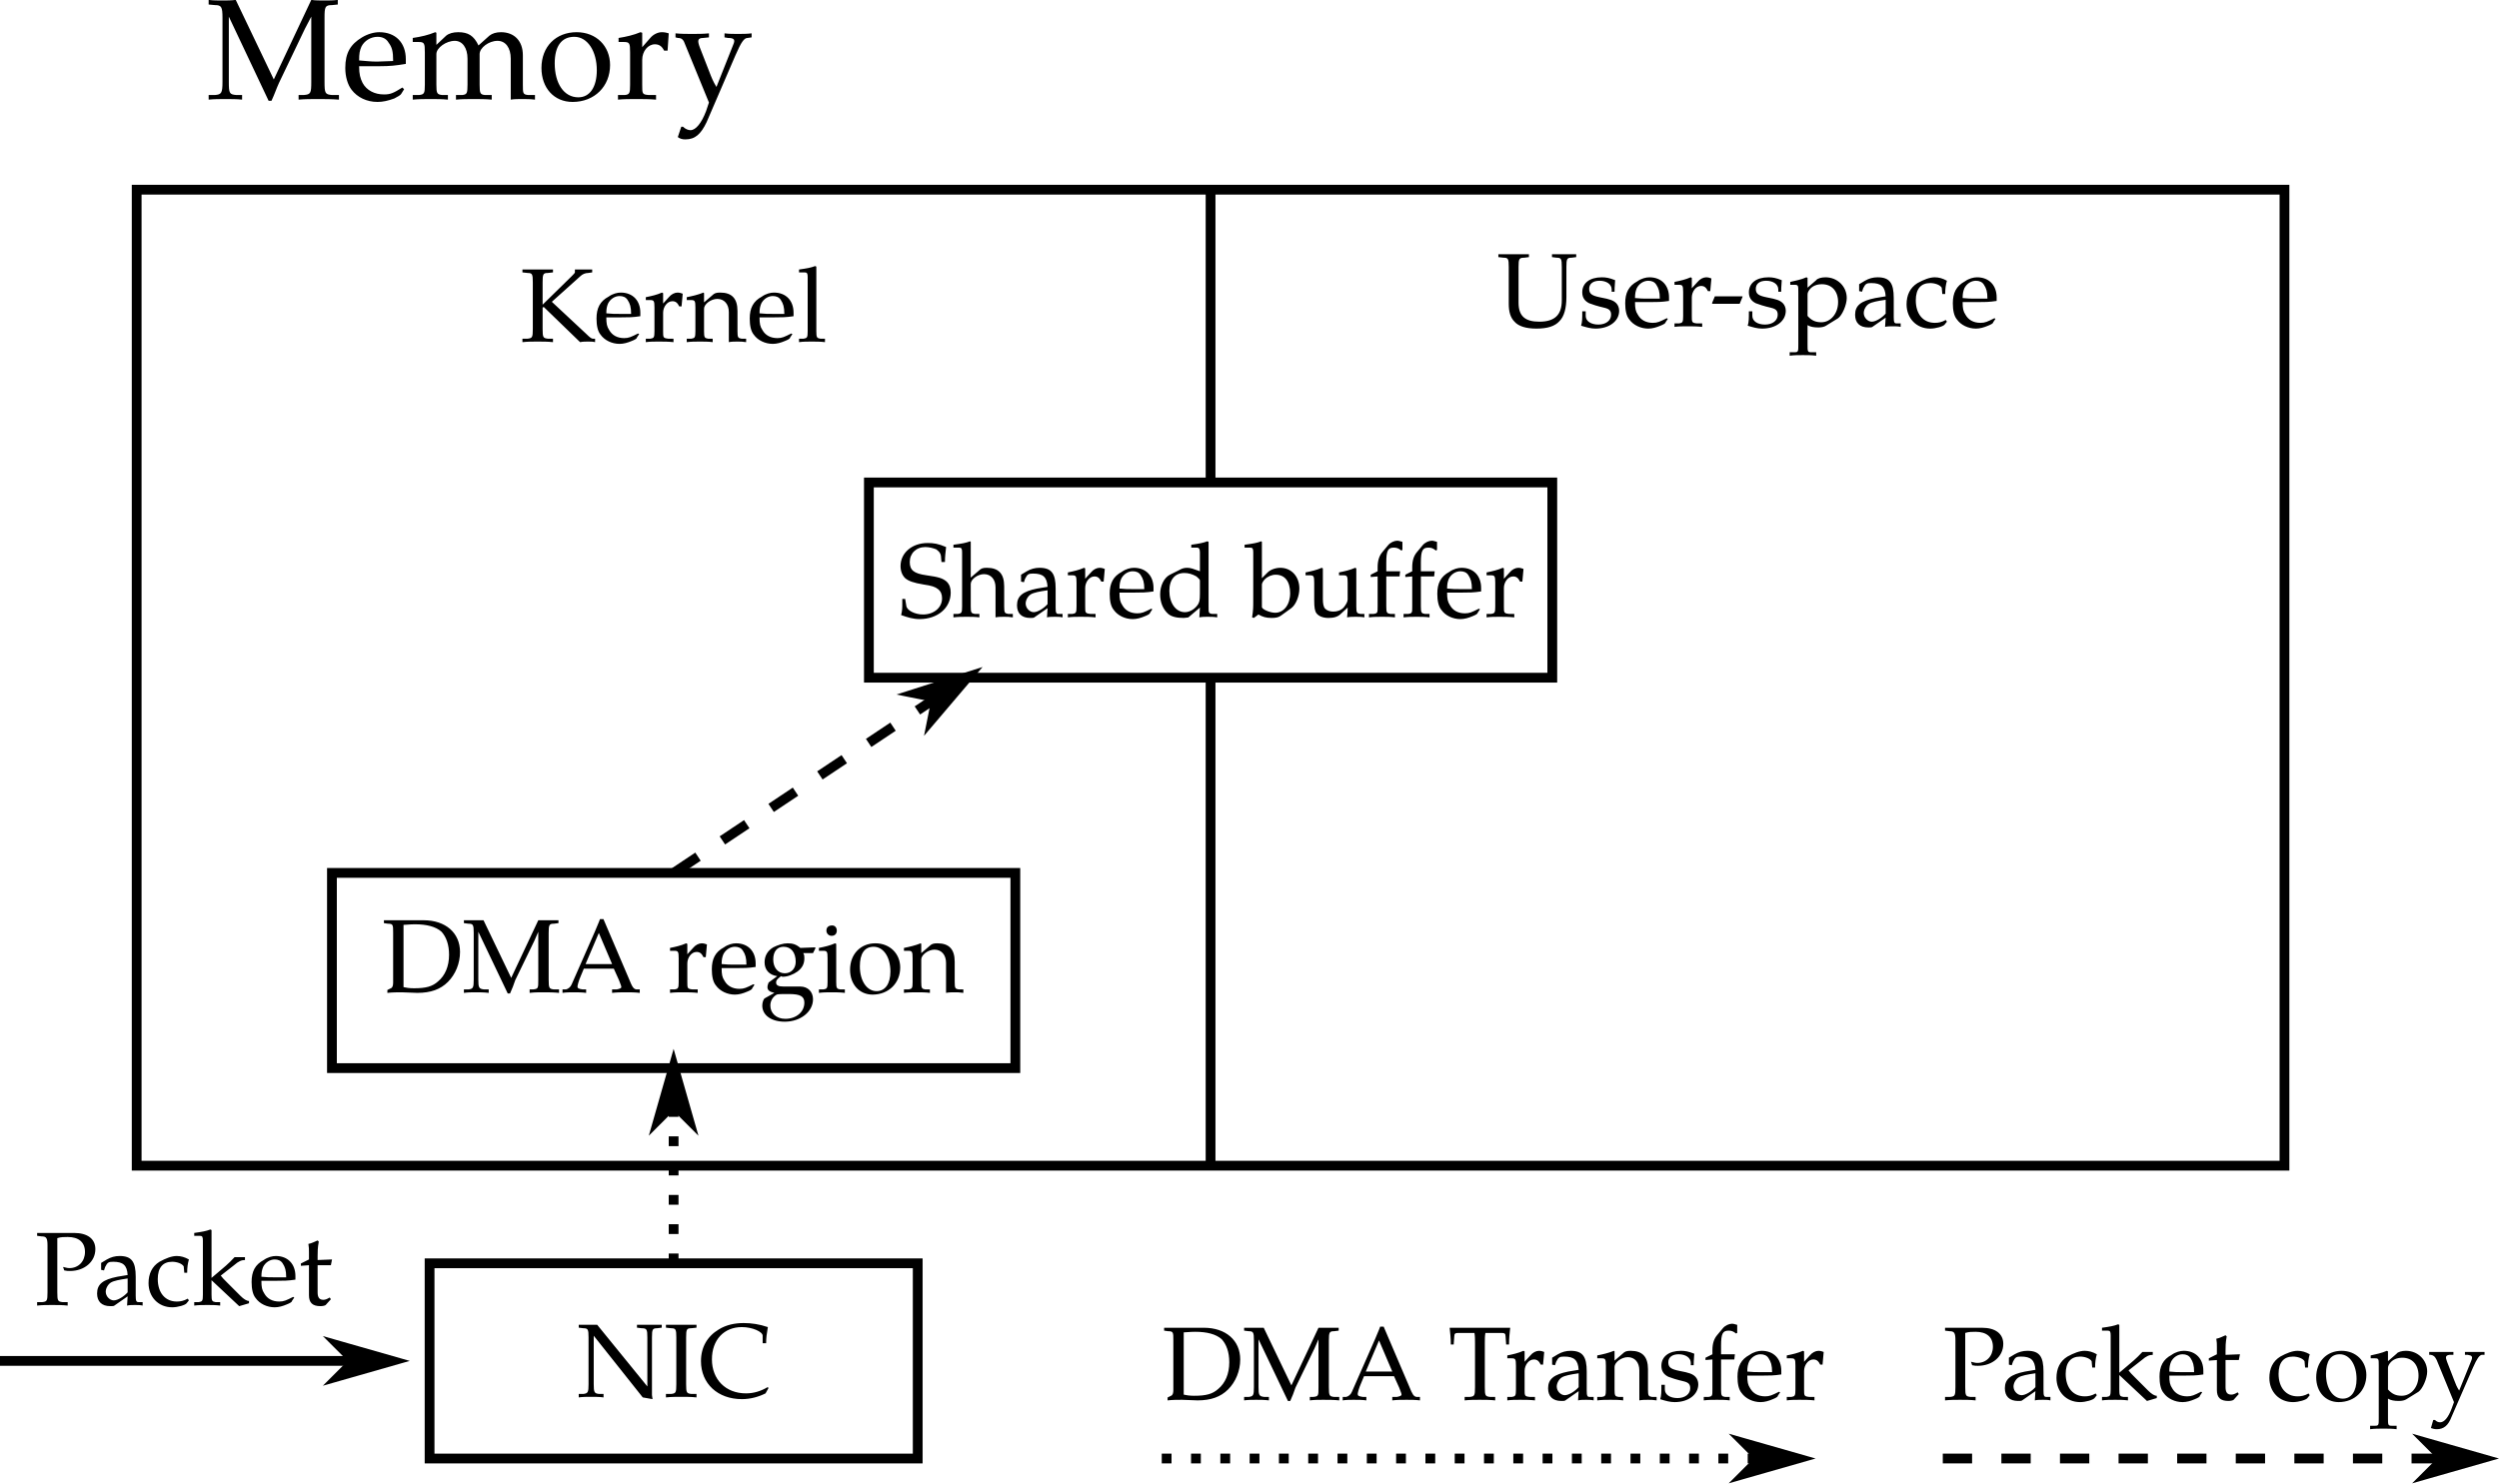
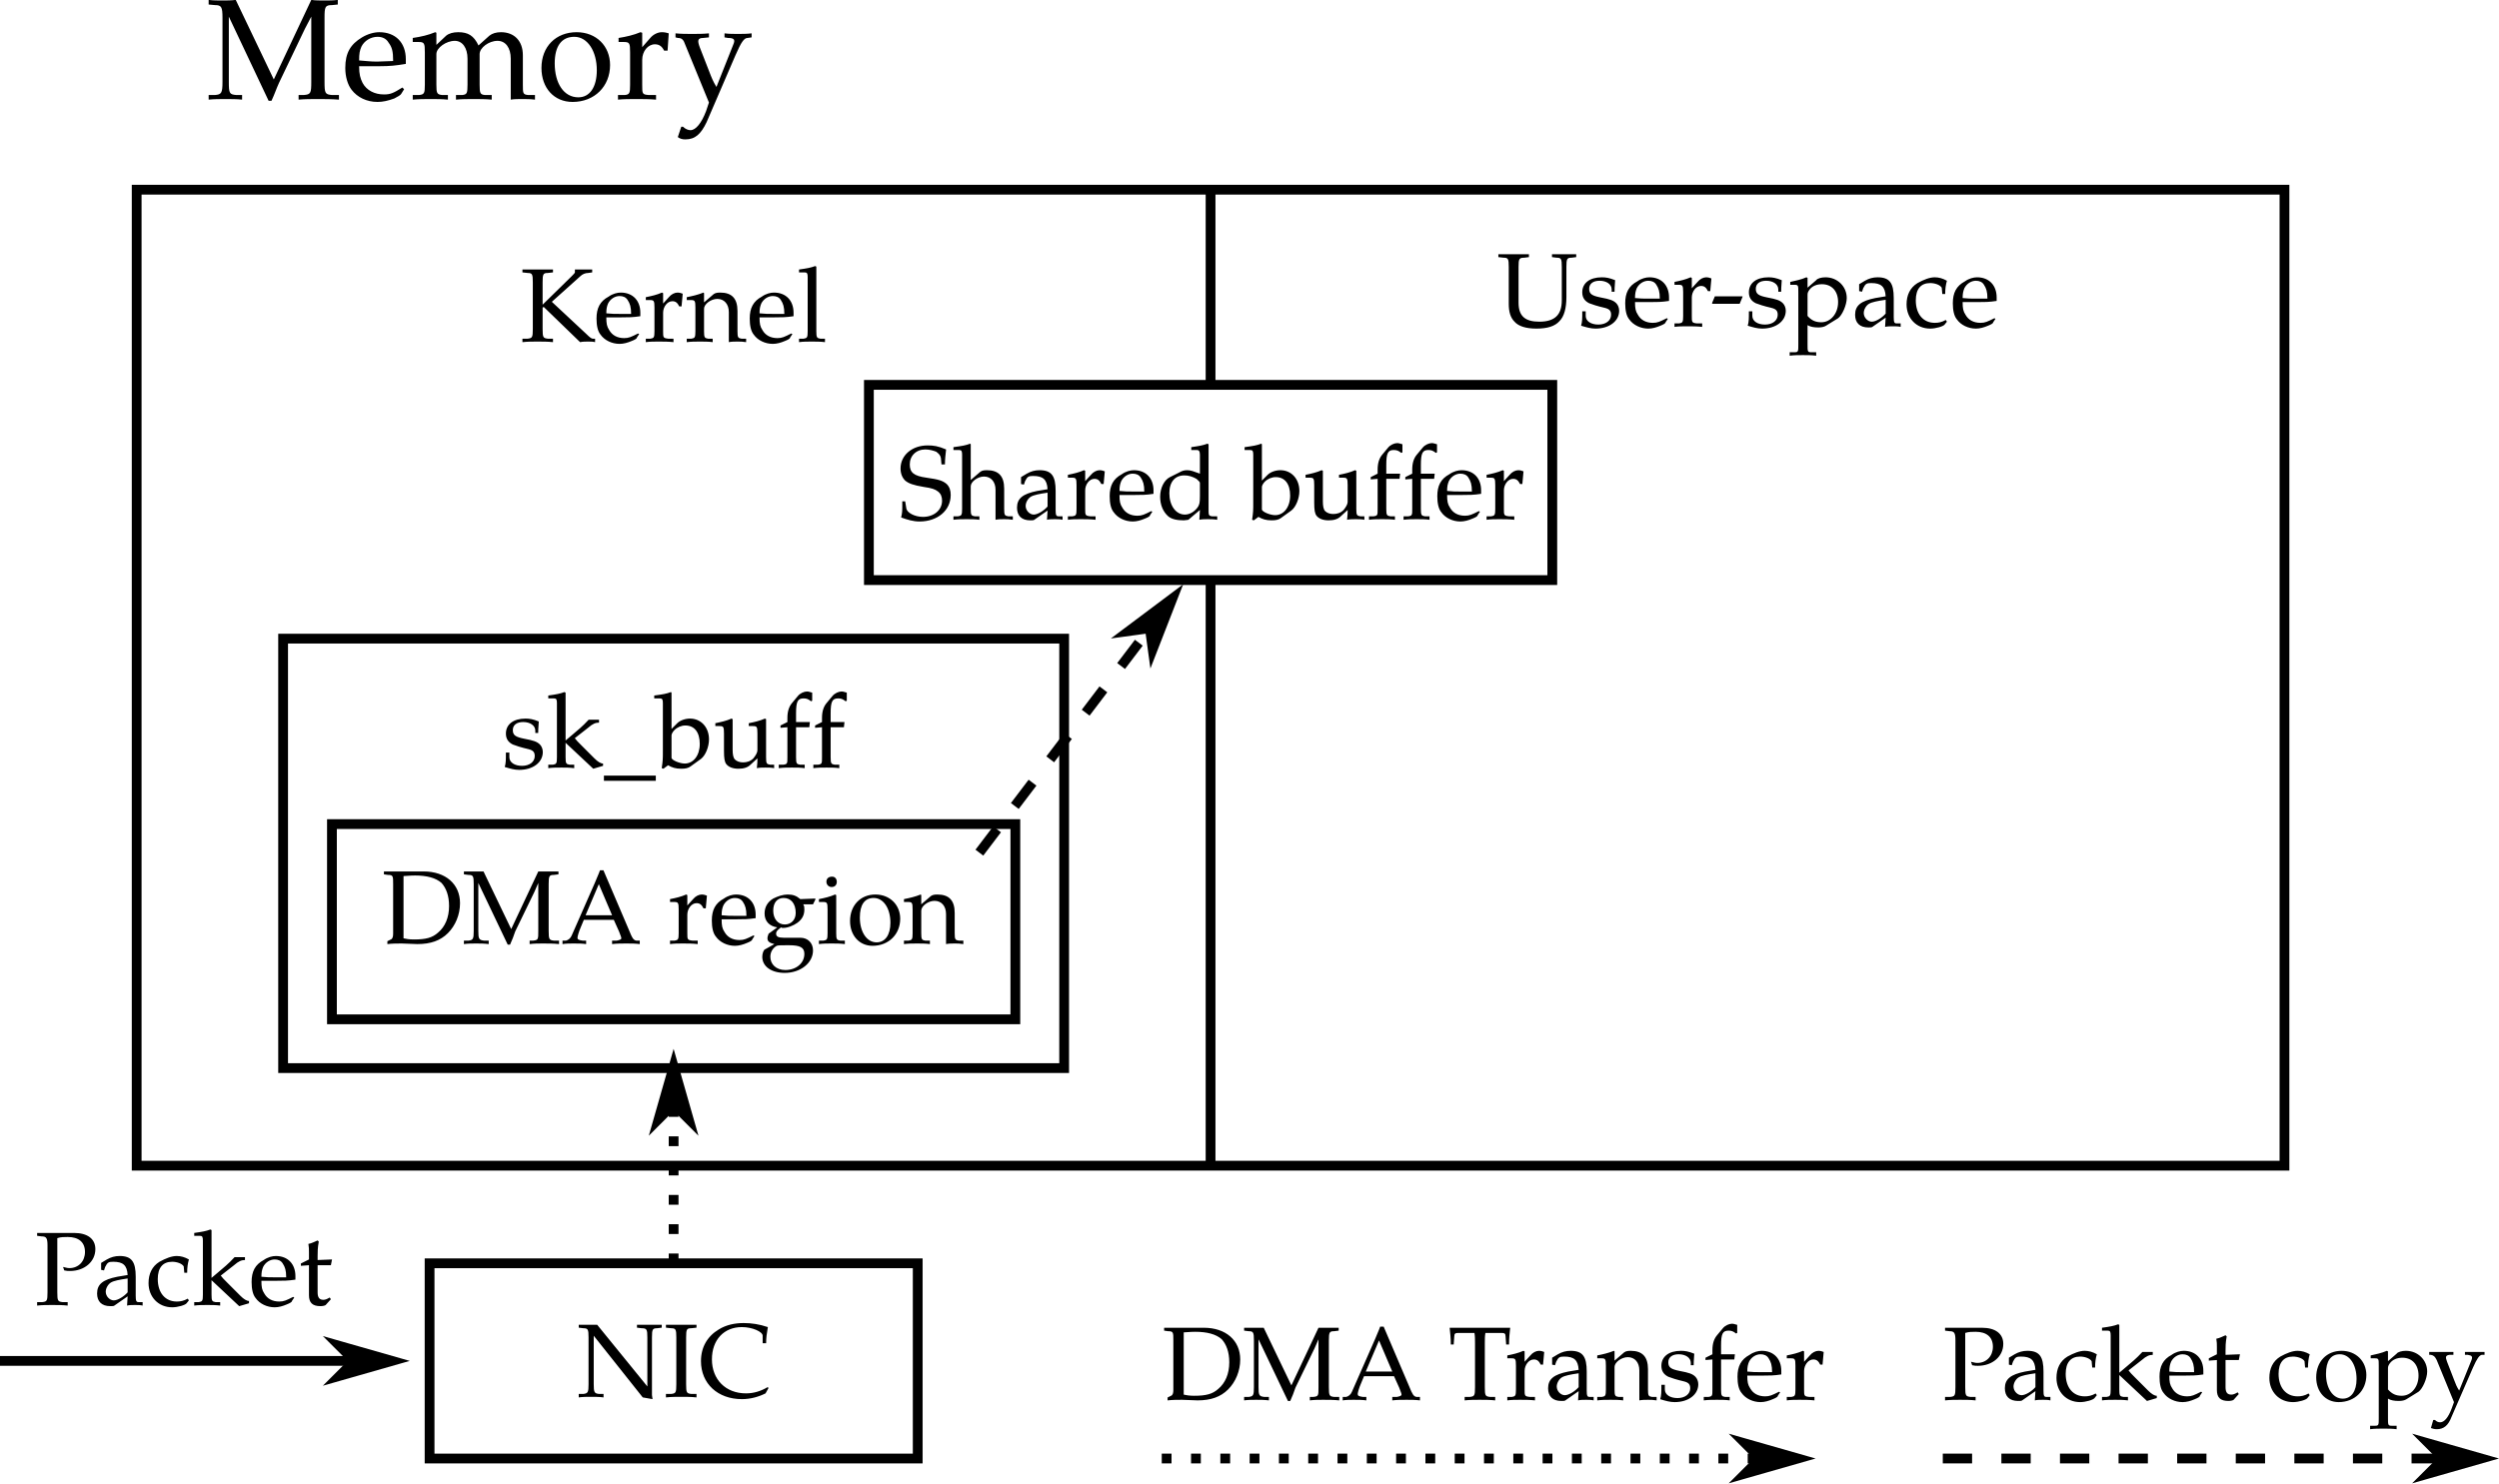
<svg xmlns="http://www.w3.org/2000/svg" width="67.726mm" height="40.21mm" viewBox="0 0 67.726 40.21" version="1.1" id="svg8">
  <defs id="defs2">
    <marker orient="auto" refY="0" refX="0" id="marker7570" style="overflow:visible">
      <path id="path7568" d="M 0,0 5,-5 -12.5,0 5,5 Z" style="fill:#000000;fill-opacity:1;fill-rule:evenodd;stroke:#000000;stroke-width:1pt;stroke-opacity:1" transform="matrix(-0.4,0,0,-0.4,-4,0)" />
    </marker>
    <marker style="overflow:visible" id="marker5896" refX="0" refY="0" orient="auto">
      <path transform="matrix(-0.4,0,0,-0.4,-4,0)" style="fill:#000000;fill-opacity:1;fill-rule:evenodd;stroke:#000000;stroke-width:1pt;stroke-opacity:1" d="M 0,0 5,-5 -12.5,0 5,5 Z" id="path5894" />
    </marker>
    <marker style="overflow:visible" id="marker5022" refX="0" refY="0" orient="auto">
      <path transform="matrix(-0.4,0,0,-0.4,-4,0)" style="fill:#000000;fill-opacity:1;fill-rule:evenodd;stroke:#000000;stroke-width:1pt;stroke-opacity:1" d="M 0,0 5,-5 -12.5,0 5,5 Z" id="path5020" />
    </marker>
    <marker style="overflow:visible" id="marker4873" refX="0" refY="0" orient="auto">
      <path transform="matrix(-0.4,0,0,-0.4,-4,0)" style="fill:#000000;fill-opacity:1;fill-rule:evenodd;stroke:#000000;stroke-width:1pt;stroke-opacity:1" d="M 0,0 5,-5 -12.5,0 5,5 Z" id="path4871" />
    </marker>
    <marker orient="auto" refY="0" refX="0" id="Arrow1Mend" style="overflow:visible">
      <path id="path4564" d="M 0,0 5,-5 -12.5,0 5,5 Z" style="fill:#000000;fill-opacity:1;fill-rule:evenodd;stroke:#000000;stroke-width:1pt;stroke-opacity:1" transform="matrix(-0.4,0,0,-0.4,-4,0)" />
    </marker>
    <marker orient="auto" refY="0" refX="0" id="Arrow1Lend" style="overflow:visible">
      <path id="path4558" d="M 0,0 5,-5 -12.5,0 5,5 Z" style="fill:#000000;fill-opacity:1;fill-rule:evenodd;stroke:#000000;stroke-width:1pt;stroke-opacity:1" transform="matrix(-0.8,0,0,-0.8,-10,0)" />
    </marker>
    <marker style="overflow:visible" id="marker5896-2" refX="0" refY="0" orient="auto">
      <path transform="matrix(-0.4,0,0,-0.4,-4,0)" style="fill:#000000;fill-opacity:1;fill-rule:evenodd;stroke:#000000;stroke-width:1pt;stroke-opacity:1" d="M 0,0 5,-5 -12.5,0 5,5 Z" id="path5894-8" />
    </marker>
+     <marker style="overflow:visible" id="marker5022-9" refX="0" refY="0" orient="auto">
+       <path transform="matrix(-0.4,0,0,-0.4,-4,0)" style="fill:#000000;fill-opacity:1;fill-rule:evenodd;stroke:#000000;stroke-width:1pt;stroke-opacity:1" d="M 0,0 5,-5 -12.5,0 5,5 Z" id="path5020-5" />
+     </marker>
  </defs>
  <g id="layer1" transform="translate(-25.40001,-21.98281)">
    <text xml:space="preserve" style="font-style:normal;font-variant:normal;font-weight:normal;font-stretch:normal;font-size:2.822px;line-height:1.25;font-family:TeXGyrePagella;-inkscape-font-specification:TeXGyrePagella;letter-spacing:0px;word-spacing:0px;fill:#000000;fill-opacity:1;stroke:none;stroke-width:0.265" x="30.994" y="24.668" id="text4508">
      <tspan id="tspan4506" x="30.994" y="24.668" style="font-size:3.881px;stroke-width:0.265">Memory</tspan>
    </text>
    <text xml:space="preserve" style="font-style:normal;font-variant:normal;font-weight:normal;font-stretch:normal;font-size:2.822px;line-height:1.25;font-family:TeXGyrePagella;-inkscape-font-specification:TeXGyrePagella;letter-spacing:0px;word-spacing:0px;fill:#000000;fill-opacity:1;stroke:none;stroke-width:0.265" x="39.495" y="31.245" id="text4512">
      <tspan id="tspan4510" x="39.495" y="31.245" style="stroke-width:0.265">Kernel</tspan>
    </text>
    <text xml:space="preserve" style="font-style:normal;font-variant:normal;font-weight:normal;font-stretch:normal;font-size:2.822px;line-height:1.25;font-family:TeXGyrePagella;-inkscape-font-specification:TeXGyrePagella;letter-spacing:0px;word-spacing:0px;fill:#000000;fill-opacity:1;stroke:none;stroke-width:0.265" x="65.976" y="30.829" id="text4516">
      <tspan id="tspan4514" x="65.976" y="30.829" style="stroke-width:0.265">User-space</tspan>
    </text>
    <flowRoot xml:space="preserve" id="flowRoot4526" style="font-style:normal;font-variant:normal;font-weight:normal;font-stretch:normal;font-size:10.667px;line-height:1.25;font-family:TeXGyrePagella;-inkscape-font-specification:TeXGyrePagella;letter-spacing:0px;word-spacing:0px;fill:#000000;fill-opacity:1;stroke:none" transform="scale(0.2645833)">
      <flowRegion id="flowRegion4528">
        <rect id="rect4530" width="170" height="50" x="110" y="112.52" />
      </flowRegion>
      <flowPara id="flowPara4532" />
    </flowRoot>
    <rect style="opacity:1;fill:none;fill-opacity:1;fill-rule:nonzero;stroke:#000000;stroke-width:0.265;stroke-miterlimit:4;stroke-dasharray:none;stroke-dashoffset:0;stroke-opacity:1" id="rect4534" width="58.208" height="26.458" x="29.104" y="27.125" />
-     <path style="fill:none;stroke:#000000;stroke-width:0.265px;stroke-linecap:butt;stroke-linejoin:miter;stroke-opacity:1" d="m 58.208,40.354 v 13.229" id="path4536" />
-     <g id="g5848">
-       <text id="text4520" y="48.88" x="35.743" style="font-style:normal;font-variant:normal;font-weight:normal;font-stretch:normal;font-size:2.822px;line-height:1.25;font-family:TeXGyrePagella;-inkscape-font-specification:TeXGyrePagella;letter-spacing:0px;word-spacing:0px;fill:#000000;fill-opacity:1;stroke:none;stroke-width:0.265" xml:space="preserve">
-         <tspan id="tspan5242" style="stroke-width:0.265" y="48.88" x="35.743">DMA region</tspan>
-       </text>
-       <rect y="45.646" x="34.396" height="5.292" width="18.521" id="rect4540" style="opacity:1;fill:none;fill-opacity:1;fill-rule:nonzero;stroke:#000000;stroke-width:0.265;stroke-miterlimit:4;stroke-dasharray:none;stroke-dashoffset:0;stroke-opacity:1" />
-     </g>
+     <path style="fill:none;stroke:#000000;stroke-width:0.265px;stroke-linecap:butt;stroke-linejoin:miter;stroke-opacity:1" d="M 58.208,37.708 V 53.583" id="path4536" />
    <g id="g4547" transform="translate(29.10417,-5.291667)">
      <text id="text4524" y="65.139" x="11.935" style="font-style:normal;font-variant:normal;font-weight:normal;font-stretch:normal;font-size:2.822px;line-height:1.25;font-family:TeXGyrePagella;-inkscape-font-specification:TeXGyrePagella;letter-spacing:0px;word-spacing:0px;fill:#000000;fill-opacity:1;stroke:none;stroke-width:0.265" xml:space="preserve">
        <tspan style="stroke-width:0.265" y="65.139" x="11.935" id="tspan4522">NIC</tspan>
      </text>
      <rect y="61.521" x="7.938" height="5.292" width="13.229" id="rect4542" style="opacity:1;fill:none;fill-opacity:1;fill-rule:nonzero;stroke:#000000;stroke-width:0.265;stroke-miterlimit:4;stroke-dasharray:none;stroke-dashoffset:0;stroke-opacity:1" />
    </g>
    <path style="fill:none;stroke:#000000;stroke-width:0.265;stroke-linecap:butt;stroke-linejoin:miter;stroke-miterlimit:4;stroke-dasharray:none;stroke-opacity:1;marker-end:url(#Arrow1Mend)" d="M 25.4,58.875 H 35.983" id="path4549" />
    <text xml:space="preserve" style="font-style:normal;font-variant:normal;font-weight:normal;font-stretch:normal;font-size:2.822px;line-height:1.25;font-family:TeXGyrePagella;-inkscape-font-specification:TeXGyrePagella;letter-spacing:0px;word-spacing:0px;fill:#000000;fill-opacity:1;stroke:none;stroke-width:0.265" x="26.345" y="57.363" id="text4553">
      <tspan id="tspan4551" x="26.345" y="57.363" style="stroke-width:0.265">Packet</tspan>
    </text>
    <path style="fill:none;stroke:#000000;stroke-width:0.265;stroke-linecap:butt;stroke-linejoin:miter;stroke-miterlimit:4;stroke-dasharray:0.265, 0.529;stroke-dashoffset:0;stroke-opacity:1;marker-end:url(#marker4873)" d="M 43.656,56.229 V 50.938" id="path4924" />
    <flowRoot xml:space="preserve" id="flowRoot4998" style="font-style:normal;font-variant:normal;font-weight:normal;font-stretch:normal;font-size:10.667px;line-height:1.25;font-family:TeXGyrePagella;-inkscape-font-specification:TeXGyrePagella;letter-spacing:0px;word-spacing:0px;fill:#000000;fill-opacity:1;stroke:none" transform="scale(0.2645833)">
      <flowRegion id="flowRegion5000">
        <rect id="rect5002" width="50" height="20" x="200" y="132.52" />
      </flowRegion>
      <flowPara id="flowPara5004" />
    </flowRoot>
-     <g id="g5249" transform="translate(-1.322918,-4.5832926e-6)">
+     <g id="g5249" transform="translate(-1.322925,-2.645837)">
      <rect y="35.062" x="50.271" height="5.292" width="18.521" id="rect5006" style="opacity:1;fill:none;fill-opacity:1;fill-rule:nonzero;stroke:#000000;stroke-width:0.265;stroke-miterlimit:4;stroke-dasharray:none;stroke-dashoffset:0;stroke-opacity:1" />
      <text id="text5010" y="38.707" x="51.068" style="font-style:normal;font-variant:normal;font-weight:normal;font-stretch:normal;font-size:2.822px;line-height:1.25;font-family:TeXGyrePagella;-inkscape-font-specification:TeXGyrePagella;letter-spacing:0px;word-spacing:0px;fill:#000000;fill-opacity:1;stroke:none;stroke-width:0.265" xml:space="preserve">
        <tspan style="stroke-width:0.265" y="38.707" x="51.068" id="tspan5008">Shared buffer</tspan>
      </text>
    </g>
    <path style="fill:none;stroke:#000000;stroke-width:0.265;stroke-linecap:butt;stroke-linejoin:miter;stroke-miterlimit:4;stroke-dasharray:0.794, 0.794;stroke-dashoffset:0;stroke-opacity:1;marker-end:url(#marker5896)" d="M 78.052,61.521 H 92.604" id="path5886" />
    <text xml:space="preserve" style="font-style:normal;font-variant:normal;font-weight:normal;font-stretch:normal;font-size:2.822px;line-height:1.25;font-family:TeXGyrePagella;-inkscape-font-specification:TeXGyrePagella;letter-spacing:0px;word-spacing:0px;fill:#000000;fill-opacity:1;stroke:none;stroke-width:0.265" x="78.052" y="59.933" id="text5954">
      <tspan id="tspan5952" x="78.052" y="59.933" style="stroke-width:0.265">Packet copy</tspan>
    </text>
    <path style="fill:none;stroke:#000000;stroke-width:0.265;stroke-linecap:butt;stroke-linejoin:miter;stroke-miterlimit:4;stroke-dasharray:0.265, 0.529;stroke-dashoffset:0;stroke-opacity:1;marker-end:url(#marker5896-2)" d="m 56.885,61.521 h 17.198" id="path5886-4" />
    <text xml:space="preserve" style="font-style:normal;font-variant:normal;font-weight:normal;font-stretch:normal;font-size:2.822px;line-height:1.25;font-family:TeXGyrePagella;-inkscape-font-specification:TeXGyrePagella;letter-spacing:0px;word-spacing:0px;fill:#000000;fill-opacity:1;stroke:none;stroke-width:0.265" x="56.885" y="59.933" id="text6384">
      <tspan id="tspan6382" x="56.885" y="59.933" style="stroke-width:0.265">DMA Transfer</tspan>
    </text>
-     <path style="fill:none;stroke:#000000;stroke-width:0.265px;stroke-linecap:butt;stroke-linejoin:miter;stroke-opacity:1" d="M 58.208,35.062 V 27.125" id="path6682" />
-     <path style="fill:none;stroke:#000000;stroke-width:0.265;stroke-linecap:butt;stroke-linejoin:miter;stroke-opacity:1;marker-end:url(#marker7570);stroke-miterlimit:4;stroke-dasharray:0.794,0.794;stroke-dashoffset:0" d="m 43.656,45.646 7.938,-5.292" id="path7638" />
+     <path style="fill:none;stroke:#000000;stroke-width:0.265px;stroke-linecap:butt;stroke-linejoin:miter;stroke-opacity:1" d="M 58.208,32.417 V 27.125" id="path6682" />
+     <g id="g943" transform="translate(9.260417,7.9375)">
+       <g transform="translate(-9.260417,-9.260419)" id="g5848-0">
+         <text xml:space="preserve" style="font-style:normal;font-variant:normal;font-weight:normal;font-stretch:normal;font-size:2.822px;line-height:1.25;font-family:TeXGyrePagella;-inkscape-font-specification:TeXGyrePagella;letter-spacing:0px;word-spacing:0px;fill:#000000;fill-opacity:1;stroke:none;stroke-width:0.265" x="35.743" y="48.88" id="text4520-8">
+           <tspan x="35.743" y="48.88" style="stroke-width:0.265" id="tspan5242-0">DMA region</tspan>
+         </text>
+         <rect style="opacity:1;fill:none;fill-opacity:1;fill-rule:nonzero;stroke:#000000;stroke-width:0.265;stroke-miterlimit:4;stroke-dasharray:none;stroke-dashoffset:0;stroke-opacity:1" id="rect4540-4" width="18.521" height="5.292" x="34.396" y="45.646" />
+       </g>
+       <g style="stroke-width:1" transform="matrix(1.000004,0,0,1.000004,-6.614689,-6.350139)" id="g4916">
+         <rect style="opacity:1;fill:none;fill-opacity:1;fill-rule:nonzero;stroke:#000000;stroke-width:0.265;stroke-miterlimit:4;stroke-dasharray:none;stroke-dashoffset:0;stroke-opacity:1" id="rect4907" width="21.167" height="11.642" x="30.427" y="37.708" />
+         <text xml:space="preserve" style="font-style:normal;font-variant:normal;font-weight:normal;font-stretch:normal;font-size:2.822px;line-height:1.25;font-family:TeXGyrePagella;-inkscape-font-specification:TeXGyrePagella;letter-spacing:0px;word-spacing:0px;fill:#000000;fill-opacity:1;stroke:none;stroke-width:0.265" x="36.357" y="41.205" id="text4911">
+           <tspan id="tspan4909" x="36.357" y="41.205" style="stroke-width:0.265">sk_buff</tspan>
+         </text>
+       </g>
+     </g>
+     <path style="fill:none;stroke:#000000;stroke-width:0.265;stroke-linecap:butt;stroke-linejoin:miter;stroke-miterlimit:4;stroke-dasharray:0.794, 0.794;stroke-dashoffset:0;stroke-opacity:1;marker-end:url(#marker5022-9)" d="m 51.942,45.097 5.208,-6.859" id="path5012" />
  </g>
</svg>
